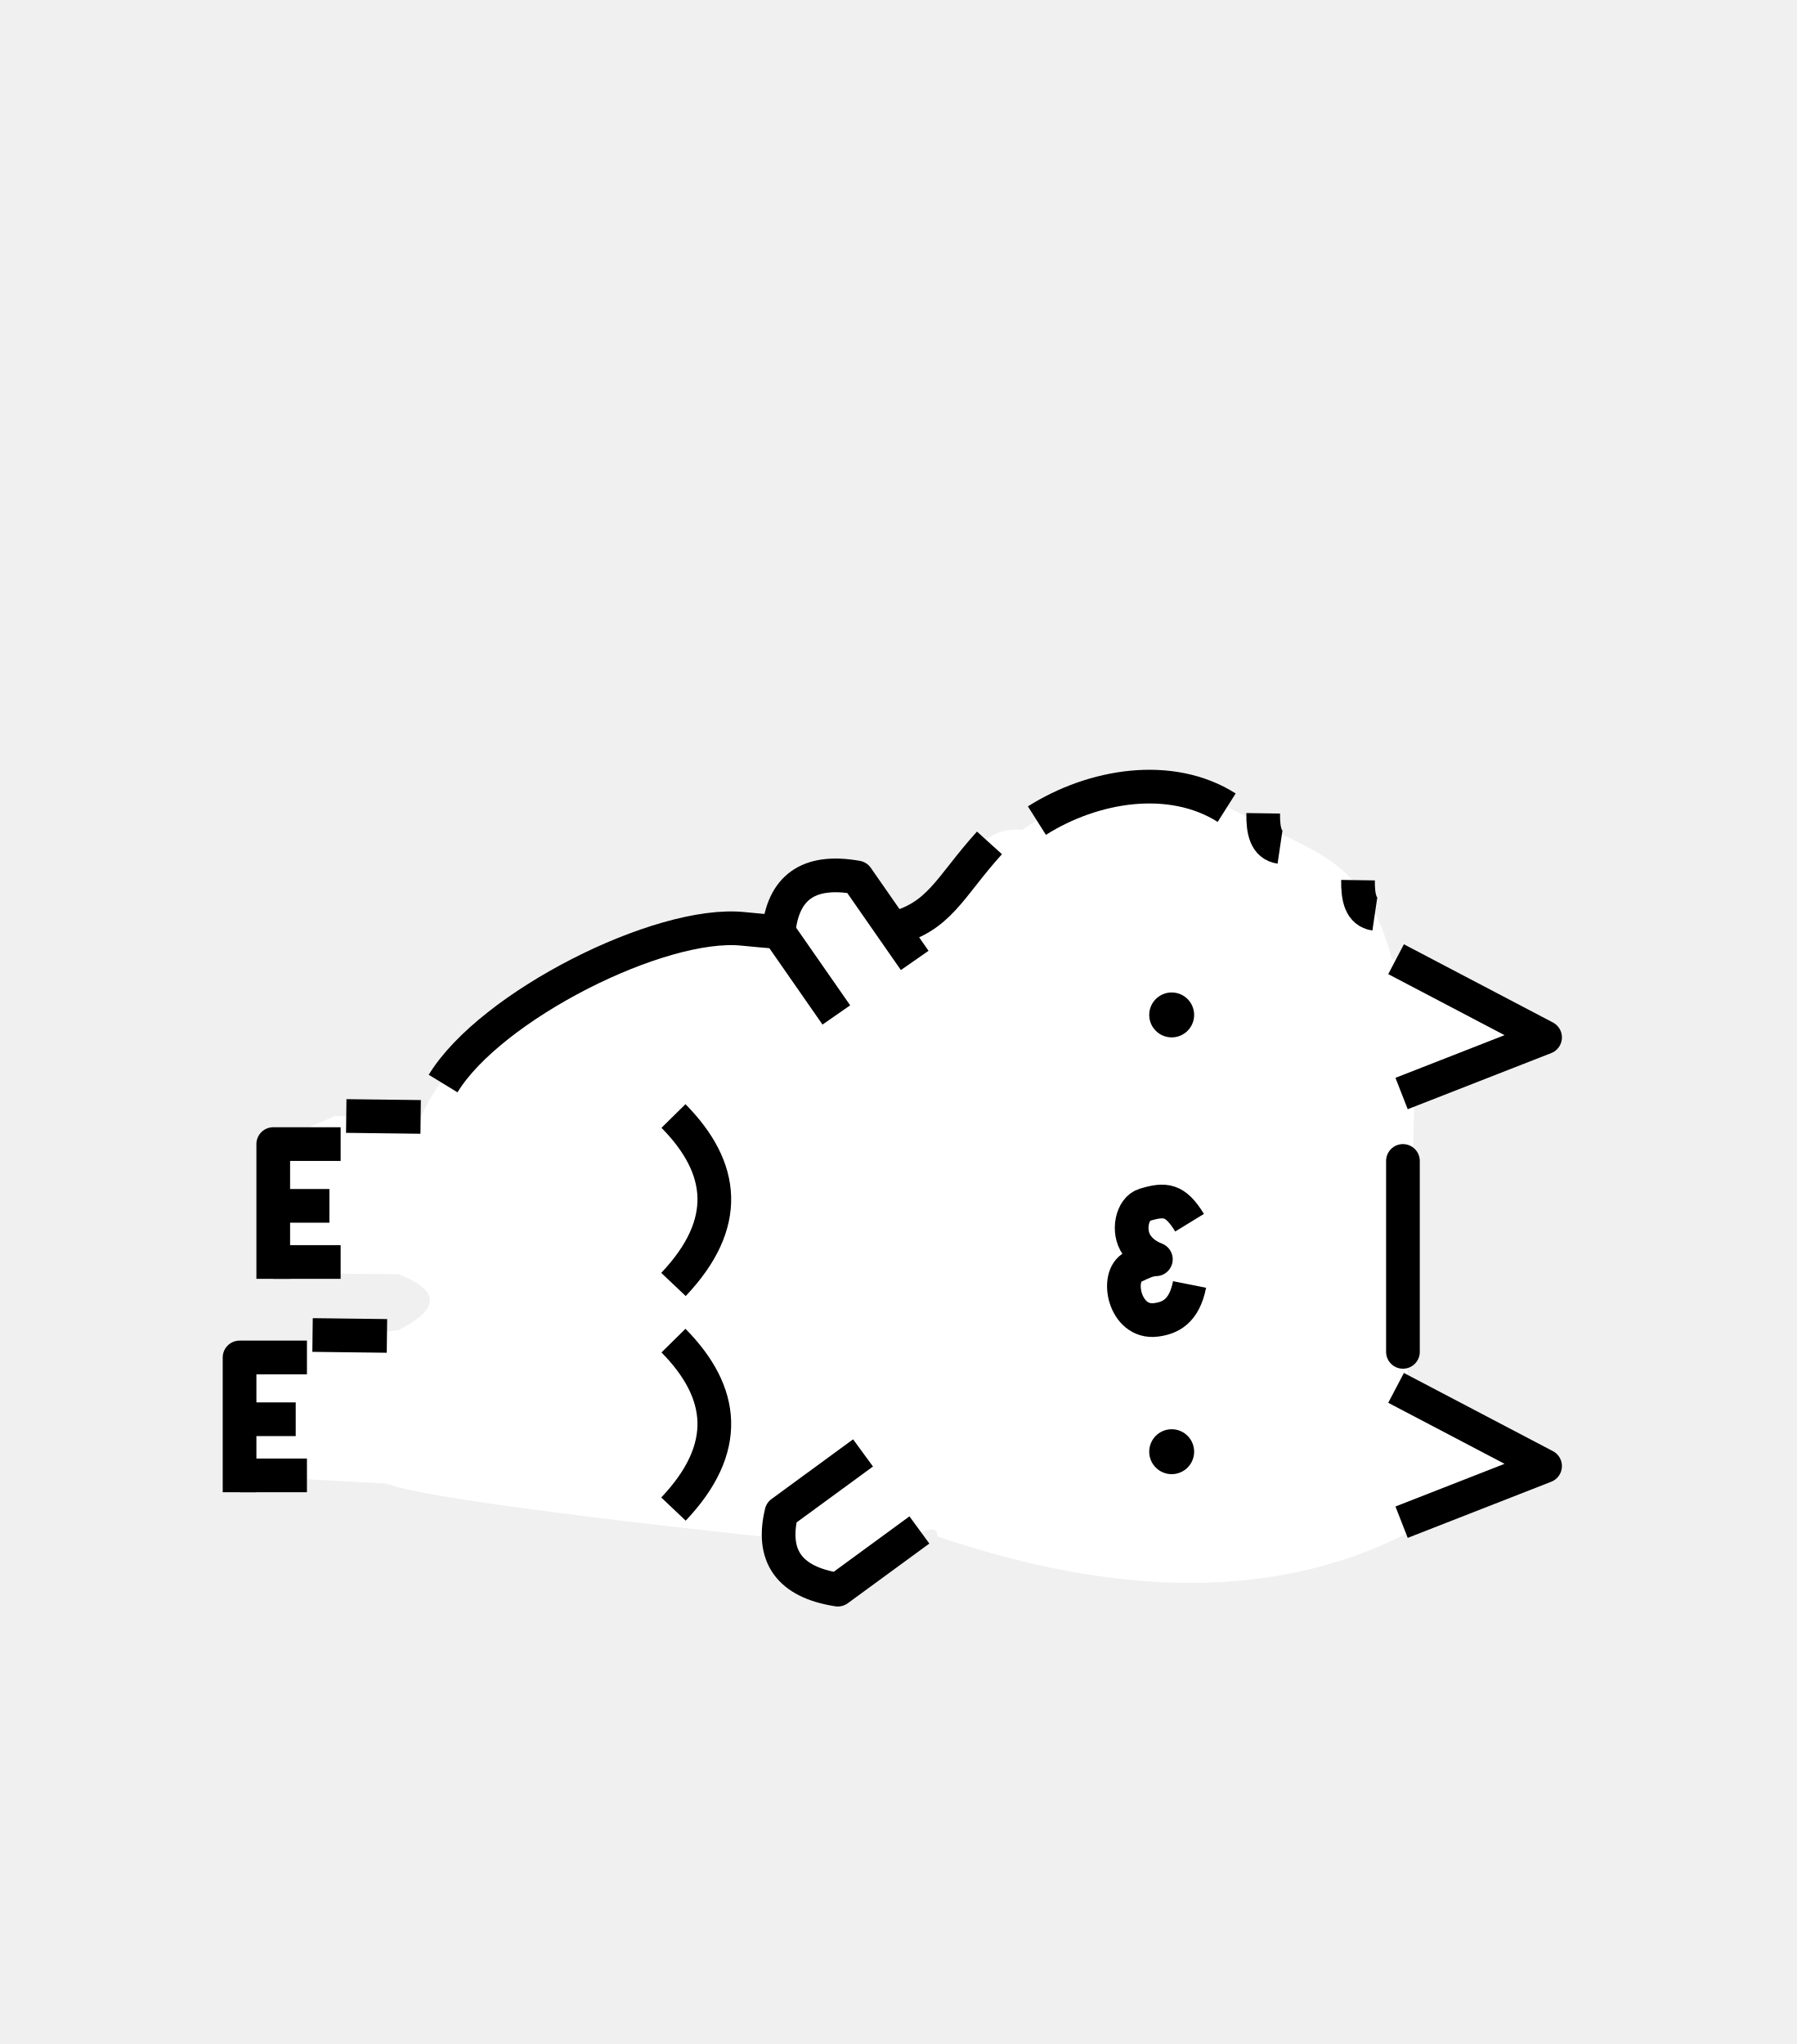
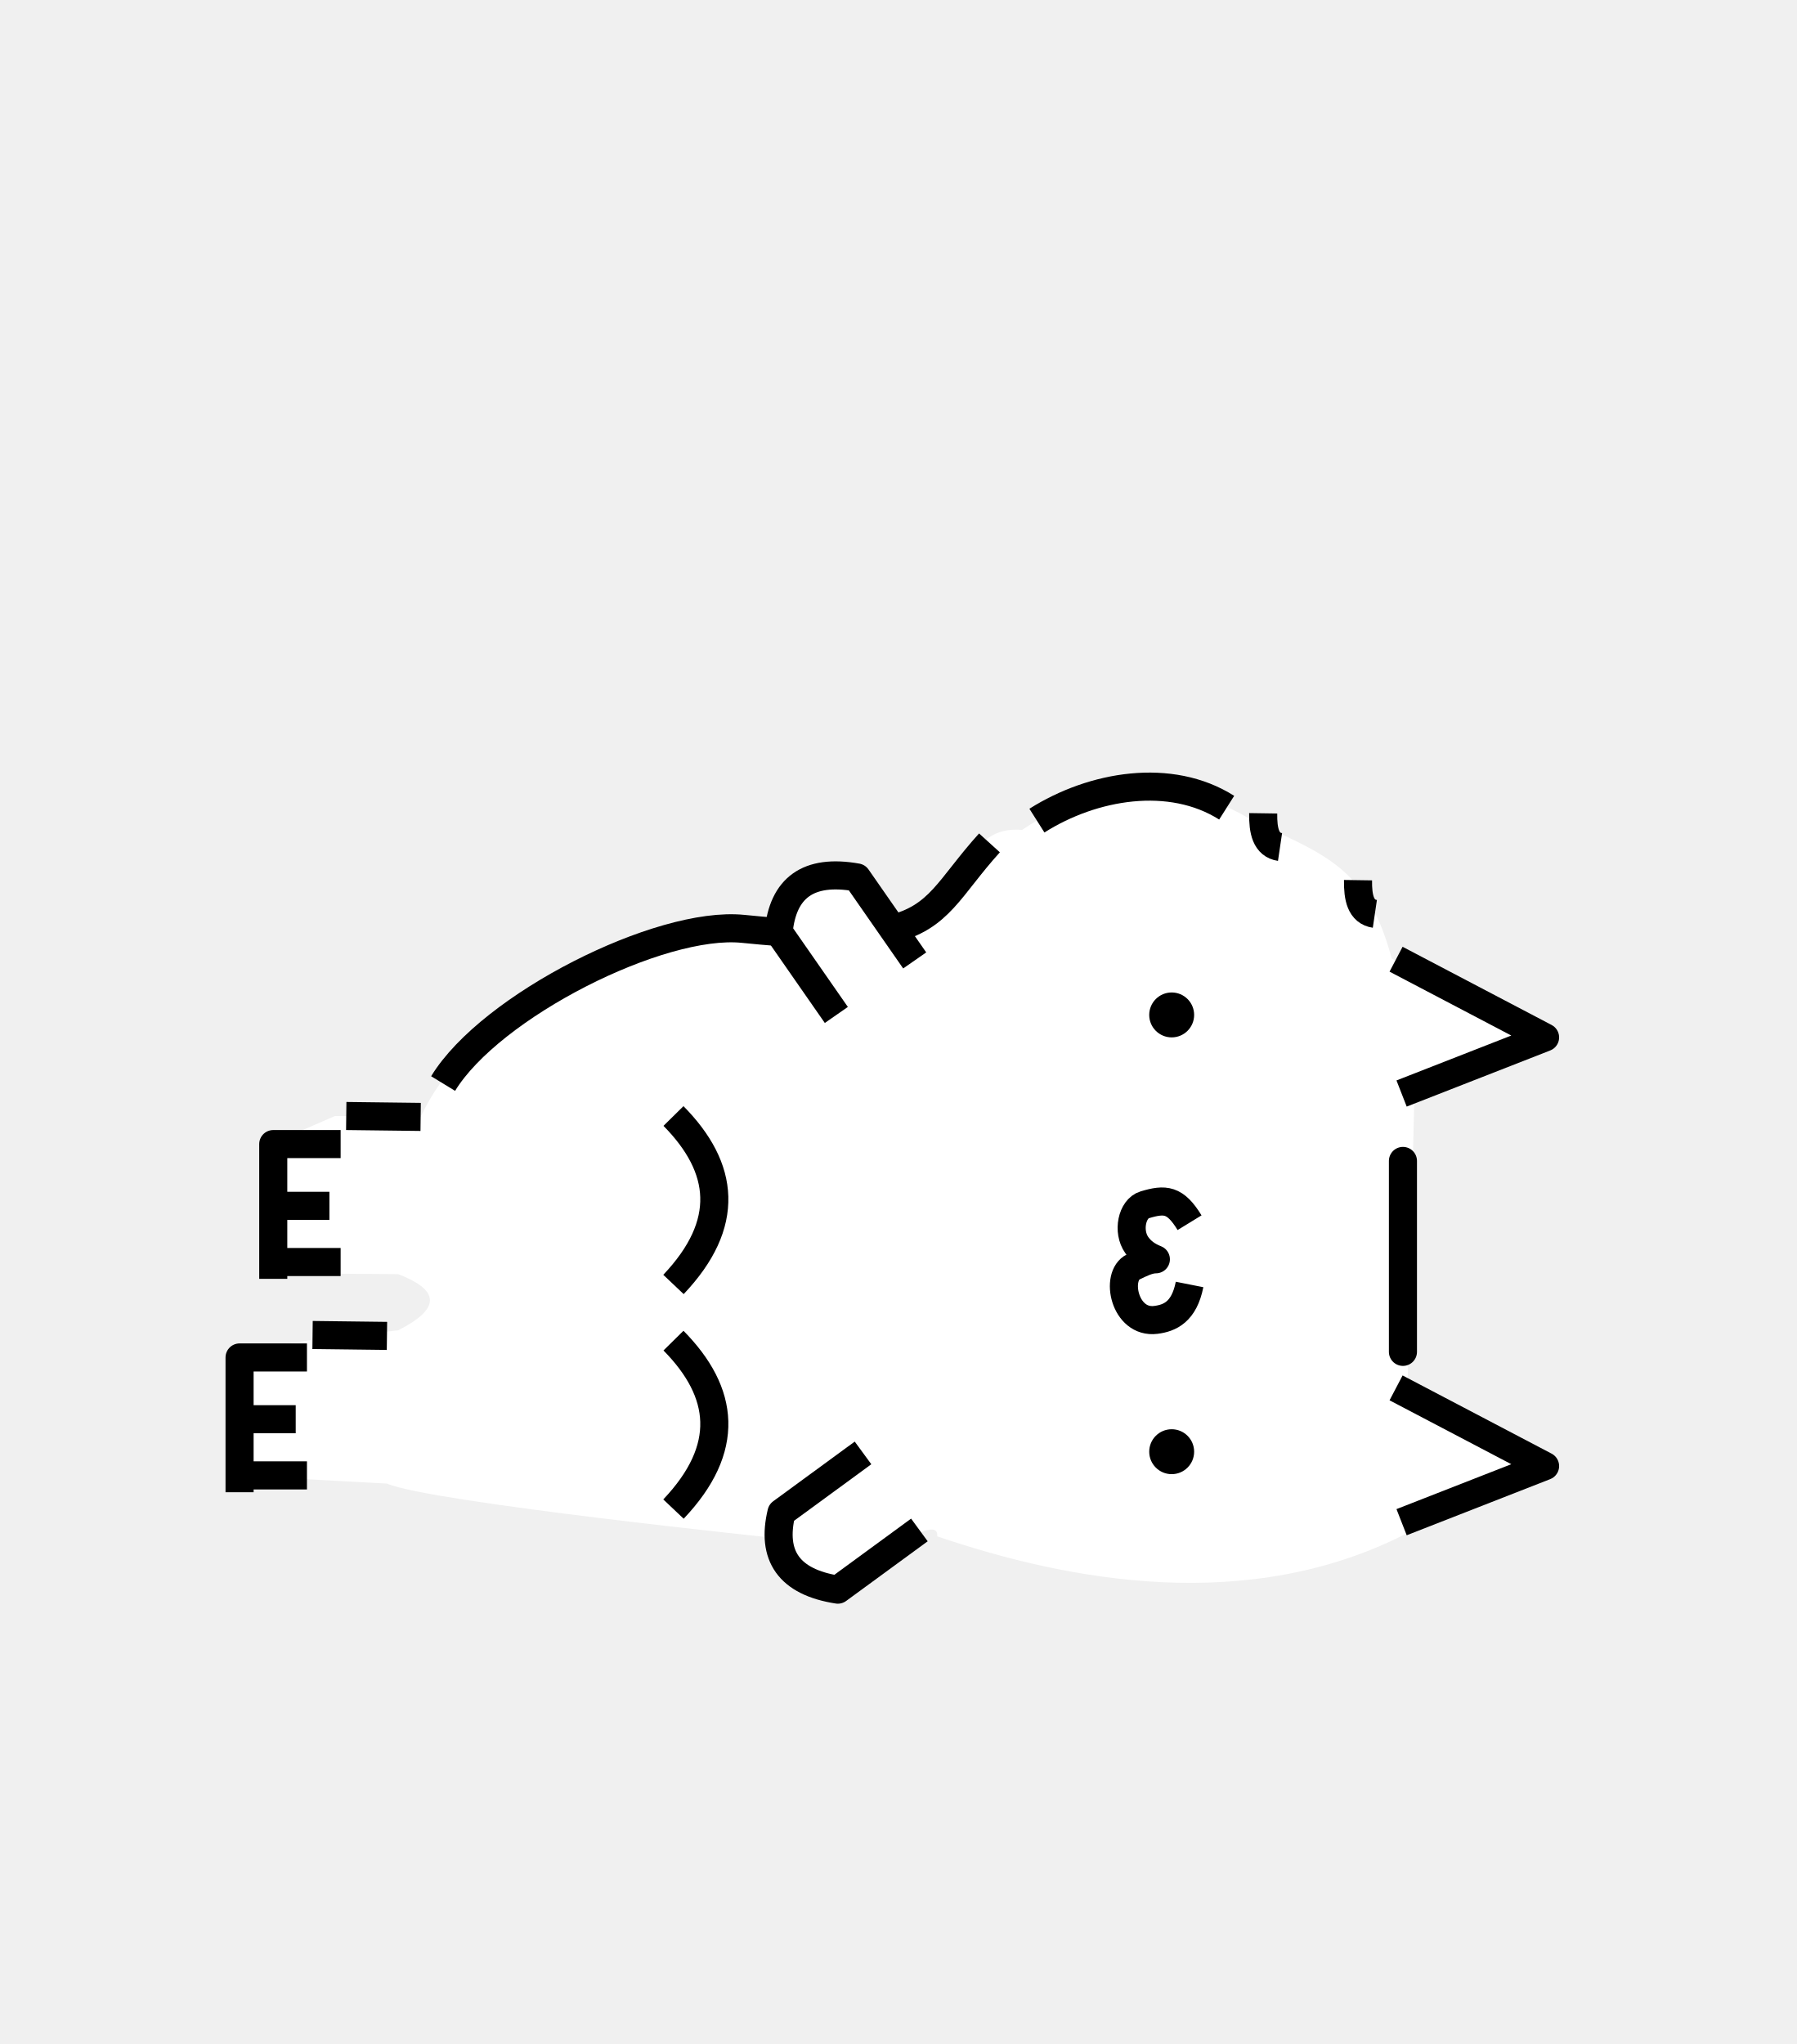
<svg xmlns="http://www.w3.org/2000/svg" width="160" height="182" xml:space="preserve" style="fill-rule:evenodd;clip-rule:evenodd;stroke-linejoin:round;stroke-miterlimit:1.5">
  <path d="m16.532 87.891-14 7.655 12 5.294.612 26.051-12.612 7 12.612 5.166c14.104 7.269 30.085 4.298 41.856.288-.216-2.557 7.716 3.744 9.125 4.773 0 0 5.374-1.636 4.983-4.593 0 0 31.04-3.213 34.892-4.875l13.375-.731v-11l-6.25-1L105 121c-4.085-2.075-3.438-3.677 0-5l11.375-.081v-11.5l-5.75-2.5L103 102c-3.833-8.246-14.16-14.035-23.375-16.081-3.028-.672-8.613 1.918-8.52-.588.046-1.268-2.621-6.286-5.98-4.791-1.992.887-3.211 5.657-4.549 5.27-6.226-1.804-5.151-9.862-11.137-9.368-6-4.118-14.212-4.664-20.212-1.005-6.162 3.105-10.421 3.905-12.695 12.454Z" style="fill:#fff" transform="matrix(-1 0 0 1 140.457 -2.549)" />
-   <path d="M52.35 77.6c3.601 3.975 4.417 6.659 8.775 7.687m10 .252c.983-.075 2.038-.17 3.171-.284 7.402-.749 22.491 6.867 26.704 13.774" style="fill:none;stroke:#000;stroke-width:3px" transform="matrix(-1 0 0 1 140.457 -2.549)" />
-   <path d="m46.144 86.584-13.269 6.962 12.777 4.997" style="fill:none;stroke:#000;stroke-width:3px" transform="matrix(-1 0 0 1 170.457 -1.175)" />
-   <path d="m46.144 86.584-13.269 6.962 12.777 4.997" style="fill:none;stroke:#000;stroke-width:3px" transform="matrix(-1 0 0 1 170.457 36.994)" />
-   <path d="M45.532 104.546v17-17Zm4-25c.023 1.554-.233 2.813-1.5 3" style="fill:none;stroke:#000;stroke-width:3px" transform="matrix(-1 0 0 1 170.457 -1.175)" />
-   <path d="M49.227 84.092c.023 1.554-.232 2.813-1.5 3" style="fill:none;stroke:#000;stroke-width:3px" transform="matrix(-1 0 0 1 161.708 -11.675)" />
-   <path d="M61.227 73.092c5-3.165 11.898-2.013 16.898 1.152" style="fill:none;stroke:#000;stroke-width:3px" transform="matrix(-1 0 0 1 170.457 -1.175)" />
-   <path d="M88.5 102c-4.56 4.628-5.132 9.581 0 15" style="fill:none;stroke:#000;stroke-width:3px" transform="matrix(-1 0 0 1 148.47 -2.63)" />
-   <path d="M88.5 102c-4.56 4.628-5.132 9.581 0 15" style="fill:none;stroke:#000;stroke-width:3px" transform="matrix(-1 0 0 1 148.47 17.37)" />
-   <path d="m103 102 6.625-.081" style="fill:none;stroke:#000;stroke-width:3px" transform="matrix(-1 0 0 1 140.457 -2.549)" />
-   <path d="M64.532 110.046c1.28-2.089 2.172-2.141 4-1.592 1.118.336 1.573 2.358.694 3.592-.383.539-.918.955-1.694 1.258.654.003 1.319.346 2 .671 1.671.799.802 5.083-2 4.724-1.243-.159-2.514-.702-3-3.153" style="fill:none;stroke:#000;stroke-width:3px" transform="matrix(-1 0 0 1 170.457 -1.175)" />
-   <path d="m106 121.5 6.625-.081m-2.5-17h6v12" style="fill:none;stroke:#000;stroke-width:3px" transform="matrix(-1 0 0 1 140.457 -2.549)" />
-   <path d="M110.125 104.419h6v12" style="fill:none;stroke:#000;stroke-width:3px" transform="matrix(-1 0 0 1 137.457 16.451)" />
-   <path d="M111.125 109.919h4.5" style="fill:none;stroke:#000;stroke-width:3px" transform="matrix(-1 0 0 1 140.457 -2.549)" />
-   <path d="M111.125 109.919h4.5" style="fill:none;stroke:#000;stroke-width:3px" transform="matrix(-1 0 0 1 137.457 16.451)" />
-   <path d="M110.125 114.919h6" style="fill:none;stroke:#000;stroke-width:3px" transform="matrix(-1 0 0 1 140.457 -2.549)" />
-   <path d="M110.125 114.919h6" style="fill:none;stroke:#000;stroke-width:3px" transform="matrix(-1 0 0 1 137.457 16.451)" />
-   <path d="M91.5 105v9c2.543 3 5.364 3.132 8.5 0v-9" style="fill:none;stroke:#000;stroke-width:3px" transform="scale(1 -1) rotate(34.829 394.427 -19.83)" />
-   <path d="M91.5 105v9c2.543 3 5.364 3.132 8.5 0v-9" style="fill:none;stroke:#000;stroke-width:3px" transform="rotate(53.803 60.158 102.746)" />
+   <path d="M52.35 77.6c3.601 3.975 4.417 6.659 8.775 7.687m10 .252c.983-.075 2.038-.17 3.171-.284 7.402-.749 22.491 6.867 26.704 13.774" style="fill:none;stroke:#000;stroke-width:2.5px" transform="matrix(-1 0 0 1 140.457 -2.549)" />
+   <path d="m46.144 86.584-13.269 6.962 12.777 4.997" style="fill:none;stroke:#000;stroke-width:2.5px" transform="matrix(-1 0 0 1 170.457 -1.175)" />
+   <path d="m46.144 86.584-13.269 6.962 12.777 4.997" style="fill:none;stroke:#000;stroke-width:2.5px" transform="matrix(-1 0 0 1 170.457 36.994)" />
+   <path d="M45.532 104.546v17-17Zm4-25c.023 1.554-.233 2.813-1.5 3" style="fill:none;stroke:#000;stroke-width:2.5px" transform="matrix(-1 0 0 1 170.457 -1.175)" />
+   <path d="M49.227 84.092c.023 1.554-.232 2.813-1.5 3" style="fill:none;stroke:#000;stroke-width:2.5px" transform="matrix(-1 0 0 1 161.708 -11.675)" />
+   <path d="M61.227 73.092c5-3.165 11.898-2.013 16.898 1.152" style="fill:none;stroke:#000;stroke-width:2.5px" transform="matrix(-1 0 0 1 170.457 -1.175)" />
+   <path d="M88.5 102c-4.56 4.628-5.132 9.581 0 15" style="fill:none;stroke:#000;stroke-width:2.5px" transform="matrix(-1 0 0 1 148.47 -2.63)" />
+   <path d="M88.5 102c-4.56 4.628-5.132 9.581 0 15" style="fill:none;stroke:#000;stroke-width:2.5px" transform="matrix(-1 0 0 1 148.47 17.37)" />
+   <path d="m103 102 6.625-.081" style="fill:none;stroke:#000;stroke-width:2.5px" transform="matrix(-1 0 0 1 140.457 -2.549)" />
+   <path d="M64.532 110.046c1.28-2.089 2.172-2.141 4-1.592 1.118.336 1.573 2.358.694 3.592-.383.539-.918.955-1.694 1.258.654.003 1.319.346 2 .671 1.671.799.802 5.083-2 4.724-1.243-.159-2.514-.702-3-3.153" style="fill:none;stroke:#000;stroke-width:2.5px" transform="matrix(-1 0 0 1 170.457 -1.175)" />
+   <path d="m106 121.5 6.625-.081m-2.5-17h6v12" style="fill:none;stroke:#000;stroke-width:2.5px" transform="matrix(-1 0 0 1 140.457 -2.549)" />
+   <path d="M110.125 104.419h6v12" style="fill:none;stroke:#000;stroke-width:2.5px" transform="matrix(-1 0 0 1 137.457 16.451)" />
+   <path d="M111.125 109.919h4.5" style="fill:none;stroke:#000;stroke-width:2.5px" transform="matrix(-1 0 0 1 140.457 -2.549)" />
+   <path d="M111.125 109.919h4.5" style="fill:none;stroke:#000;stroke-width:2.5px" transform="matrix(-1 0 0 1 137.457 16.451)" />
+   <path d="M110.125 114.919h6" style="fill:none;stroke:#000;stroke-width:2.5px" transform="matrix(-1 0 0 1 140.457 -2.549)" />
+   <path d="M110.125 114.919h6" style="fill:none;stroke:#000;stroke-width:2.5px" transform="matrix(-1 0 0 1 137.457 16.451)" />
+   <path d="M91.5 105v9c2.543 3 5.364 3.132 8.5 0v-9" style="fill:none;stroke:#000;stroke-width:2.5px" transform="scale(1 -1) rotate(34.829 394.427 -19.83)" />
+   <path d="M91.5 105v9c2.543 3 5.364 3.132 8.5 0v-9" style="fill:none;stroke:#000;stroke-width:2.5px" transform="rotate(53.803 60.158 102.746)" />
  <circle cx="68" cy="89.5" r="1.5" transform="matrix(-1.33333 0 0 1.33333 194.999 -28.963)" />
  <circle cx="68" cy="89.5" r="1.5" transform="matrix(-1.33333 0 0 1.33333 194.999 9.928)" />
</svg>
